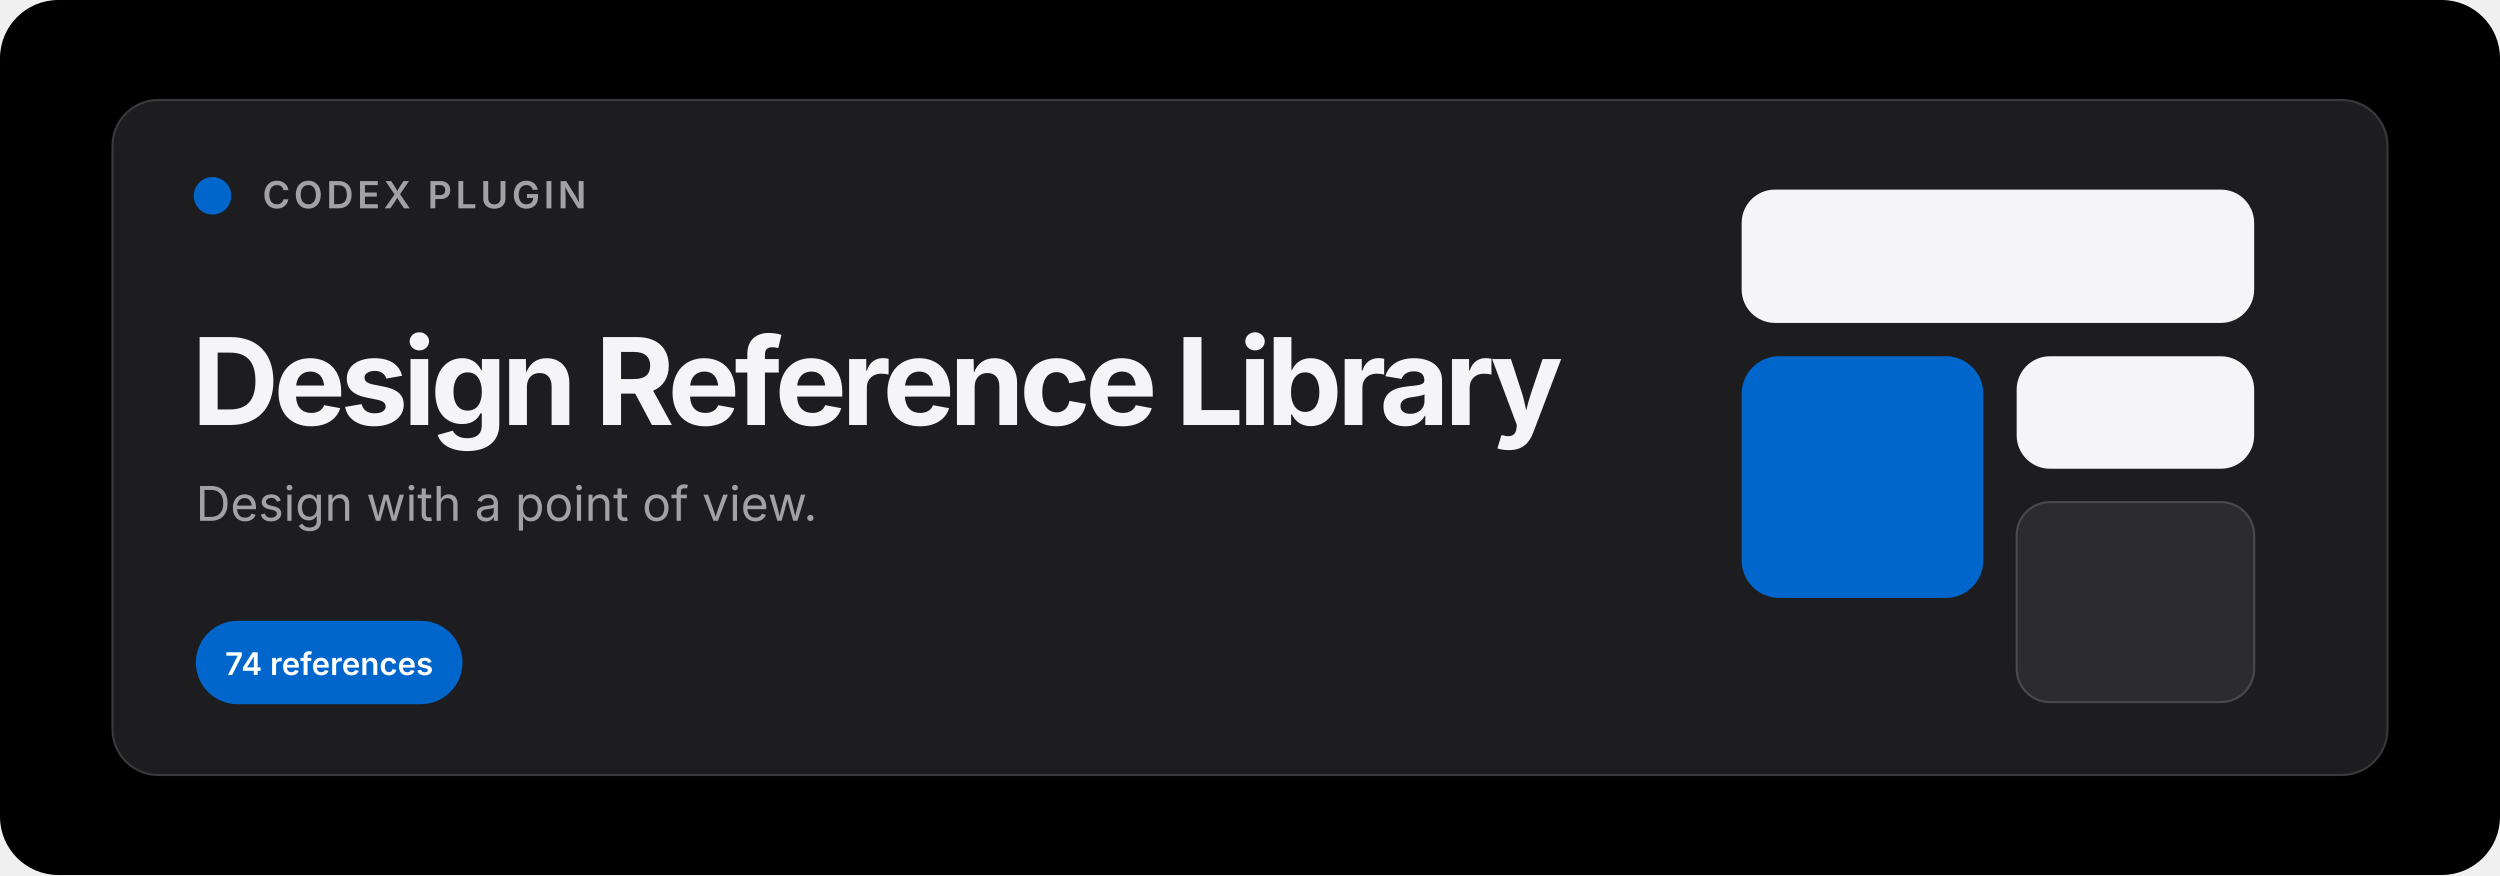
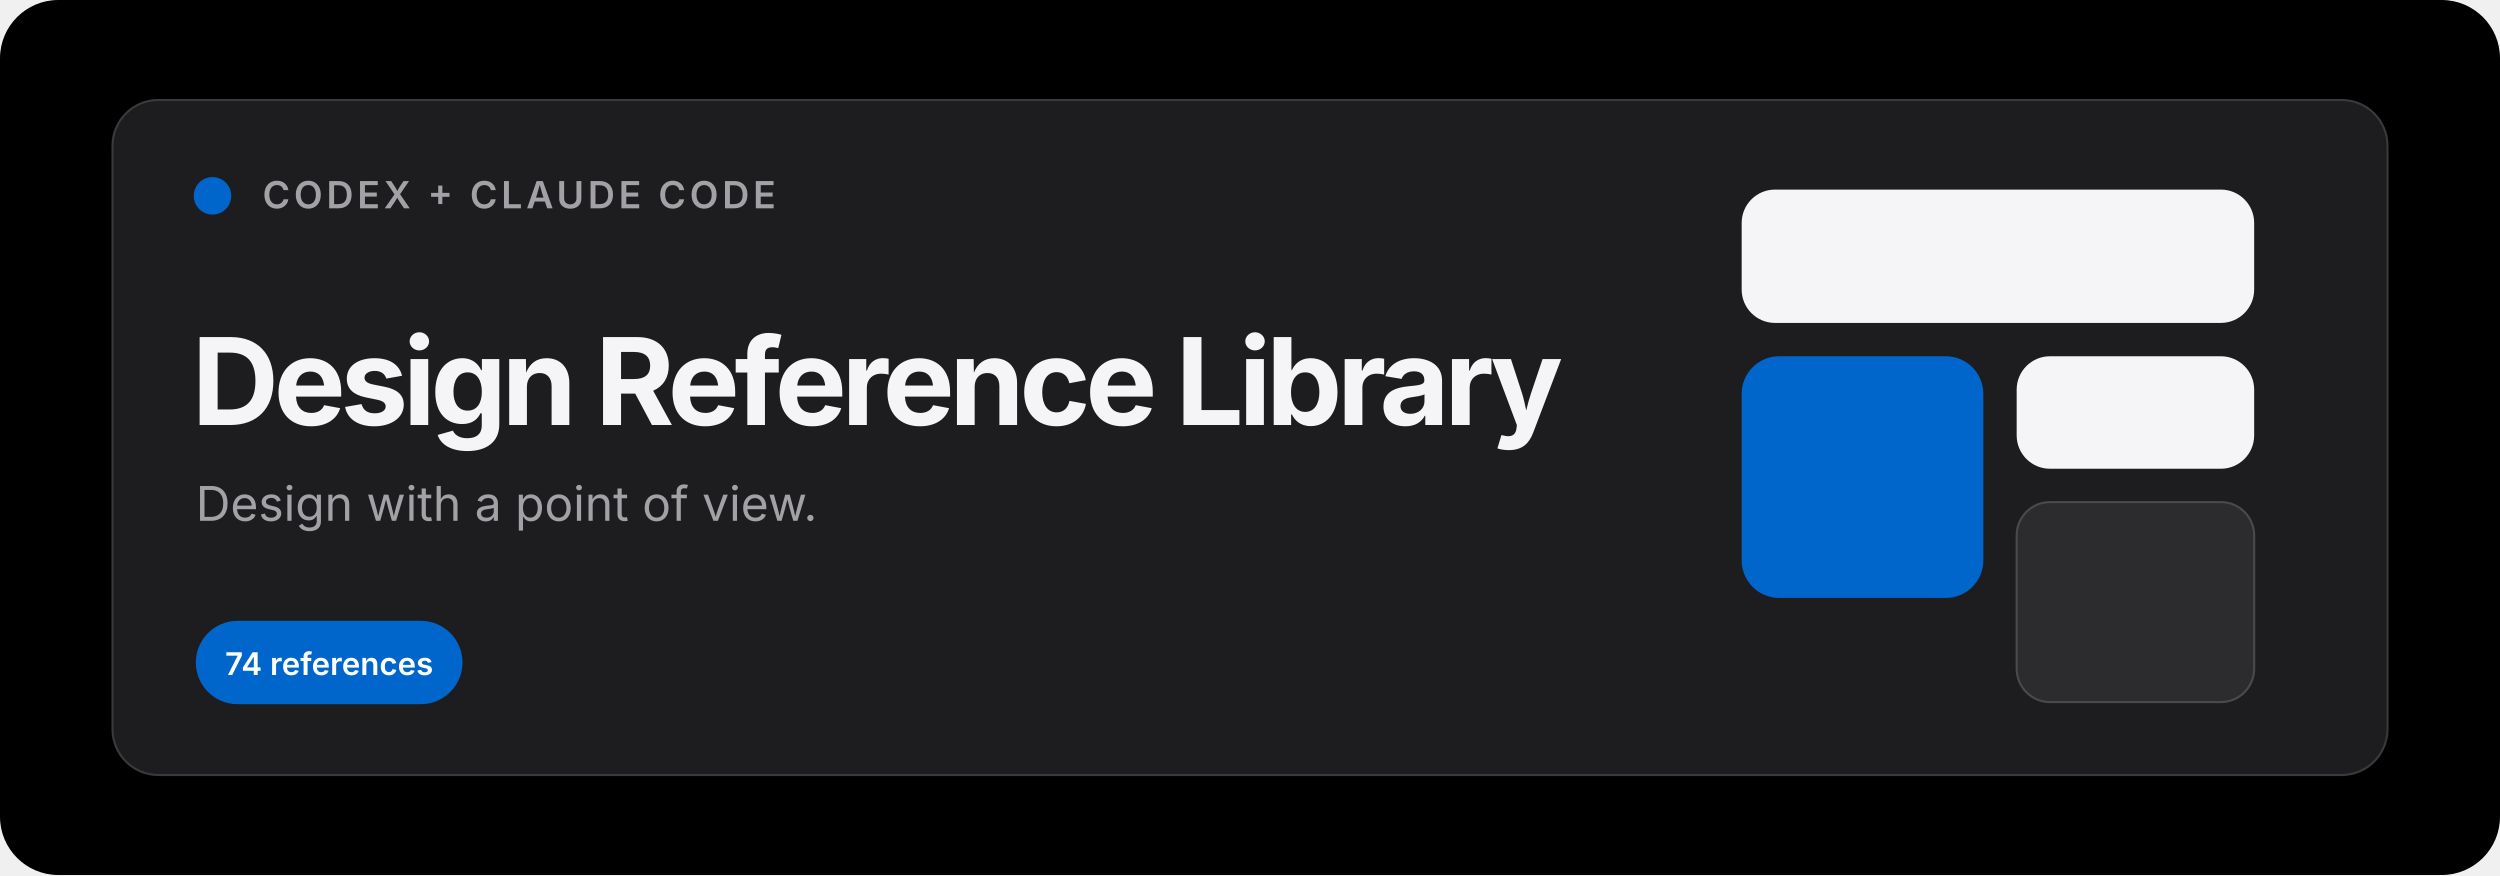
<svg xmlns="http://www.w3.org/2000/svg" width="1200" height="420" viewBox="0 0 1200 420" role="img" aria-labelledby="title description">
  <rect width="1200" height="420" rx="28" fill="#000000" />
  <rect x="54" y="48" width="1092" height="324" rx="22" fill="#1d1d1f" stroke="#3a3a3c" />
  <circle cx="102" cy="94" r="9" fill="#0066cc" />
-   <text x="126" y="100" fill="#a1a1a6" font-family="system-ui, -apple-system, Segoe UI, sans-serif" font-size="18" font-weight="600" letter-spacing="1.8">CODEX PLUGIN</text>
+   <text x="126" y="100" fill="#a1a1a6" font-family="system-ui, -apple-system, Segoe UI, sans-serif" font-size="18" font-weight="600" letter-spacing="1.8">CODEX + CLAUDE CODE</text>
  <text x="92" y="204" fill="#f5f5f7" font-family="system-ui, -apple-system, Segoe UI, sans-serif" font-size="58" font-weight="650" letter-spacing="-2.5">Design Reference Library</text>
  <text x="94" y="250" fill="#a1a1a6" font-family="system-ui, -apple-system, Segoe UI, sans-serif" font-size="23">Design with a point of view.</text>
  <rect x="94" y="298" width="128" height="40" rx="20" fill="#0066cc" />
  <text x="158" y="324" text-anchor="middle" fill="#ffffff" font-family="system-ui, -apple-system, Segoe UI, sans-serif" font-size="15" font-weight="600">74 references</text>
  <rect x="836" y="91" width="246" height="64" rx="16" fill="#f5f5f7" />
  <rect x="836" y="171" width="116" height="116" rx="18" fill="#0066cc" />
  <rect x="968" y="171" width="114" height="54" rx="16" fill="#f5f5f7" />
  <rect x="968" y="241" width="114" height="96" rx="16" fill="#2c2c2e" stroke="#4a4a4d" />
</svg>
